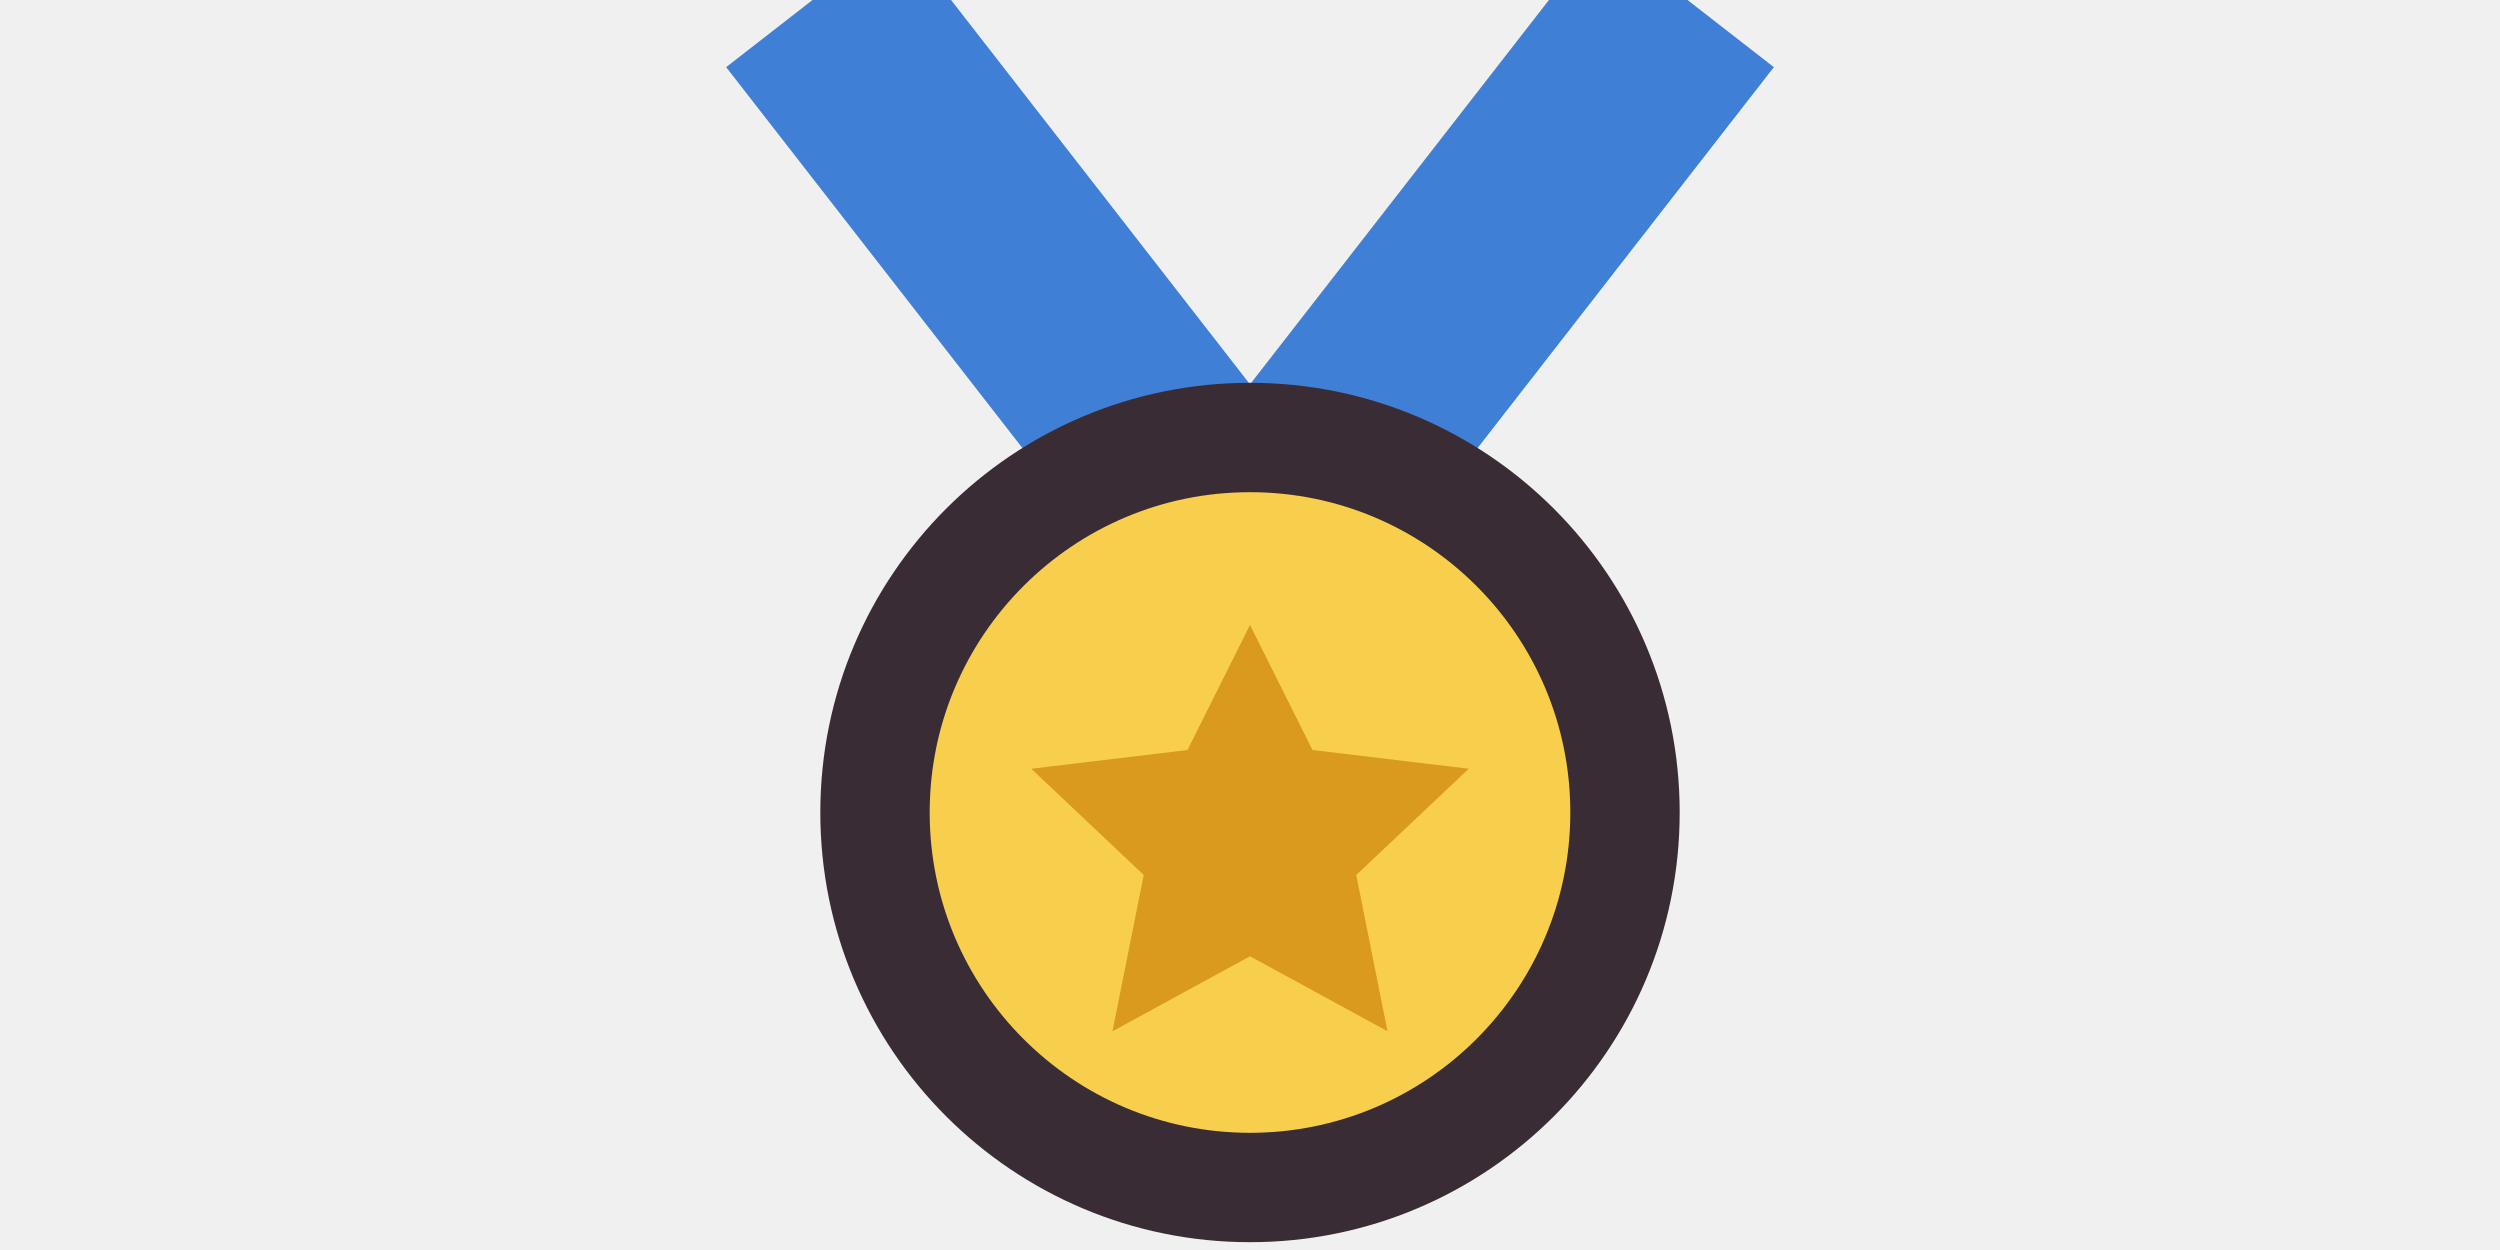
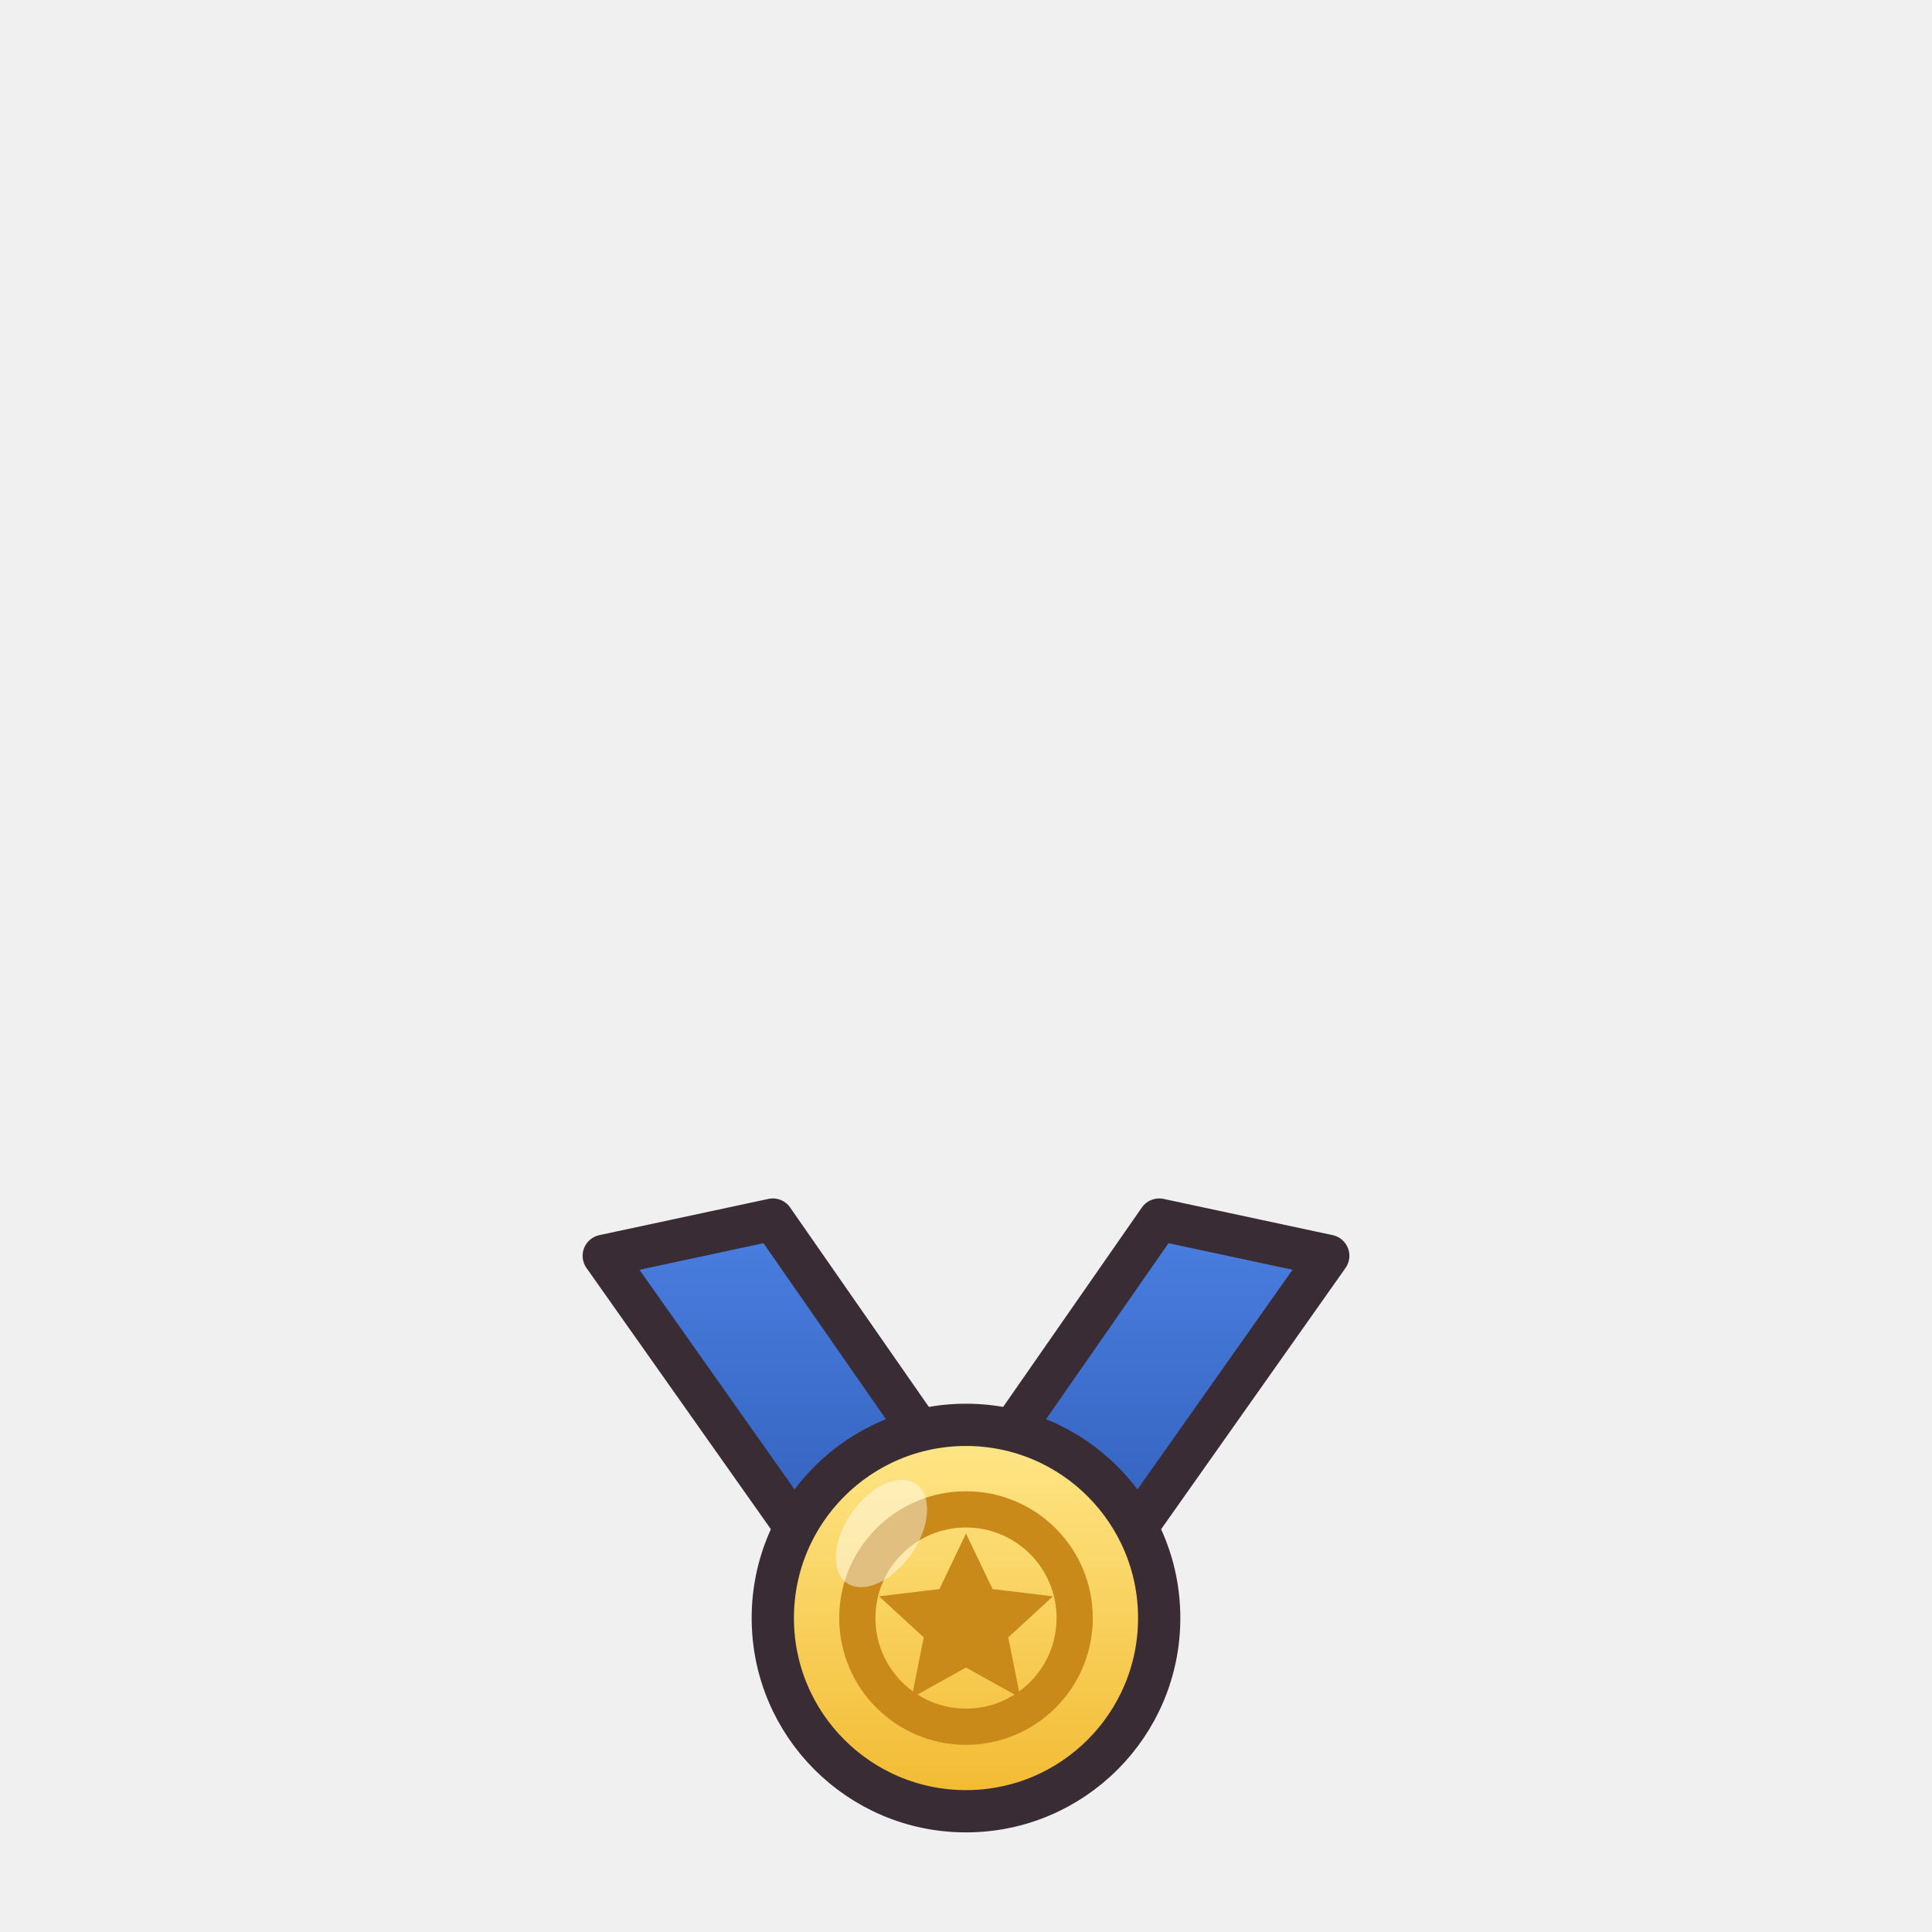
- <svg xmlns="http://www.w3.org/2000/svg" viewBox="0 0 80 40" width="80" height="40">
-   <path d="M26 0l14 18L54 0" fill="none" stroke="#3f7fd6" stroke-width="7" />
-   <circle cx="40" cy="26" r="12" fill="#f7cf4c" stroke="#3a2c35" stroke-width="3.5" stroke-linejoin="round" stroke-linecap="round" />
-   <path d="M40 20l2 4 5 .6-3.6 3.4 1 5-4.4-2.4-4.4 2.4 1-5L33 24.600l5-.6z" fill="#d99a1e" />
+ <svg xmlns="http://www.w3.org/2000/svg" viewBox="0 0 160 160" width="160" height="160">
+   <defs>
+     <linearGradient id="g" x1="0" y1="0" x2="0" y2="1">
+       <stop offset="0" stop-color="#ffe88a" />
+       <stop offset="1" stop-color="#f2b92f" />
+     </linearGradient>
+     <linearGradient id="r" x1="0" y1="0" x2="0" y2="1">
+       <stop offset="0" stop-color="#4a7fe0" />
+       <stop offset="1" stop-color="#2a55b0" />
+     </linearGradient>
+   </defs>
+   <path d="M50 104l24 34h12l24-34-14-3L80 124 64 101z" fill="url(#r)" stroke="#3a2c35" stroke-width="3.5" stroke-linejoin="round" stroke-linecap="round" />
+   <circle cx="80" cy="134" r="16" fill="url(#g)" stroke="#3a2c35" stroke-width="3.5" stroke-linejoin="round" stroke-linecap="round" />
+   <circle cx="80" cy="134" r="9" fill="none" stroke="#c98a1a" stroke-width="3" />
+   <path d="M80 127l2.2 4.6 5 .6-3.7 3.4 1 5-4.5-2.5-4.5 2.5 1-5-3.7-3.4 5-.6z" fill="#c98a1a" />
+   <ellipse cx="73" cy="127" rx="3" ry="5" transform="rotate(35 73 127)" fill="#fff" opacity=".45" />
</svg>
